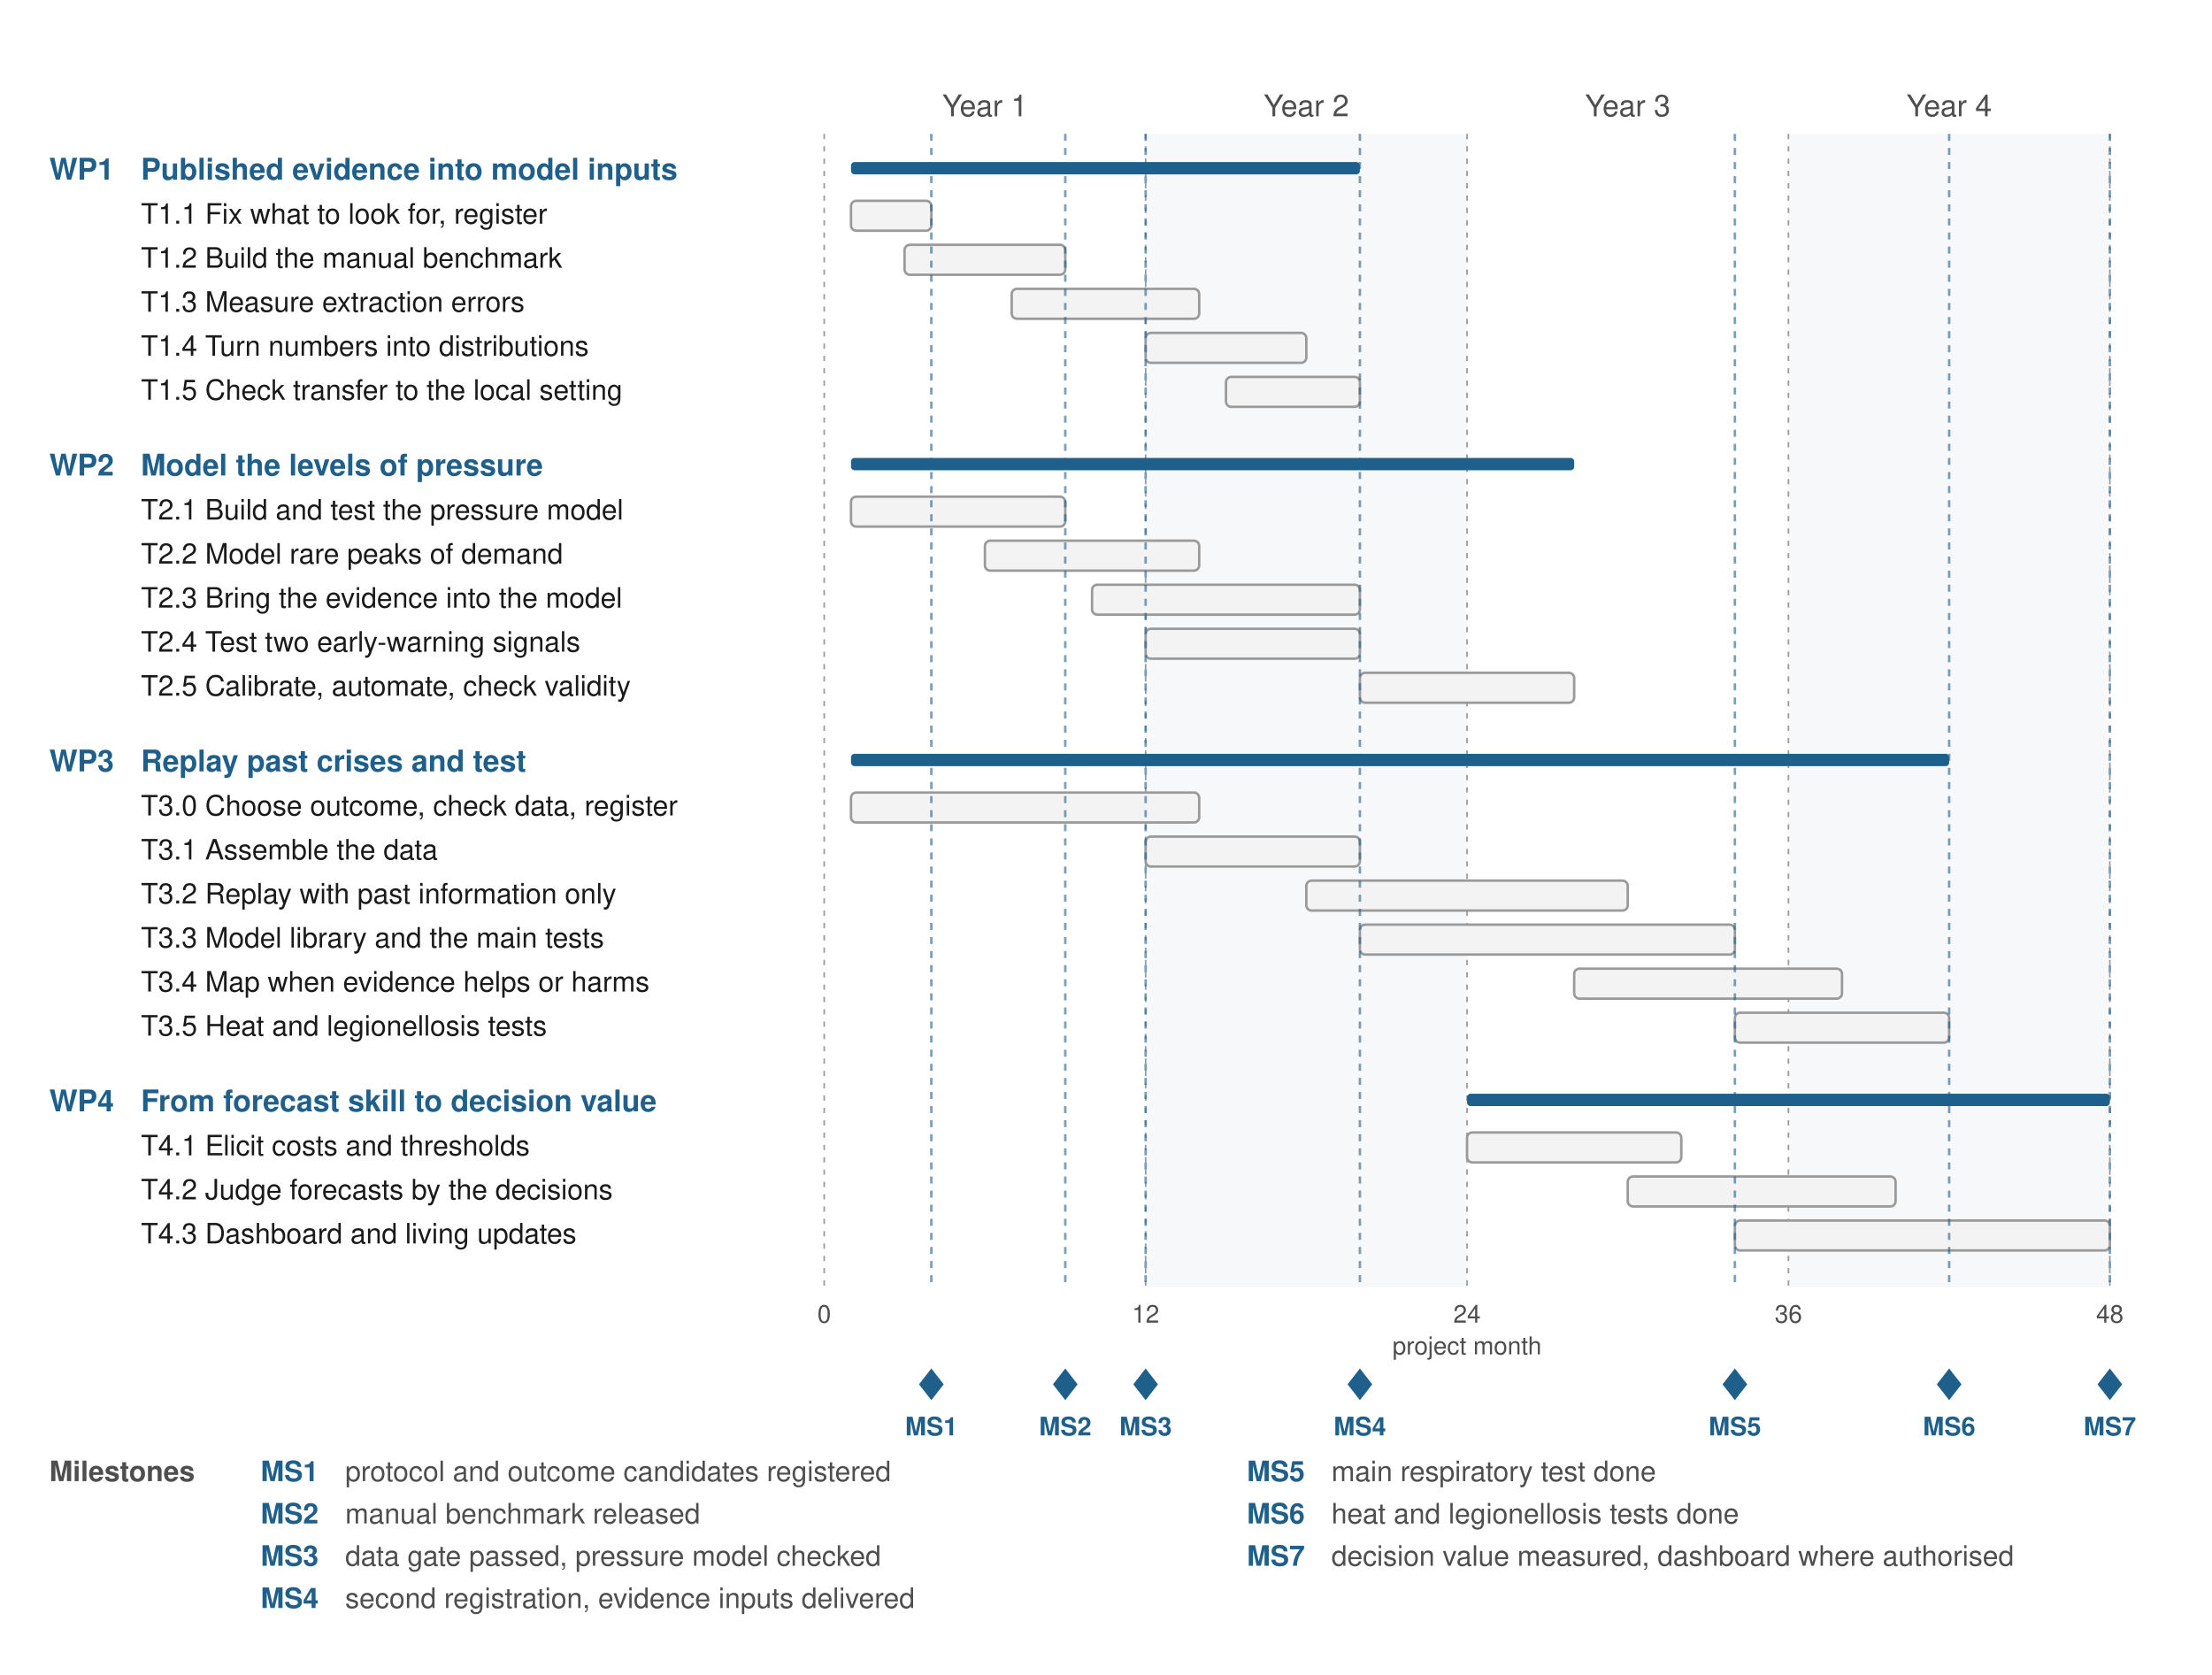
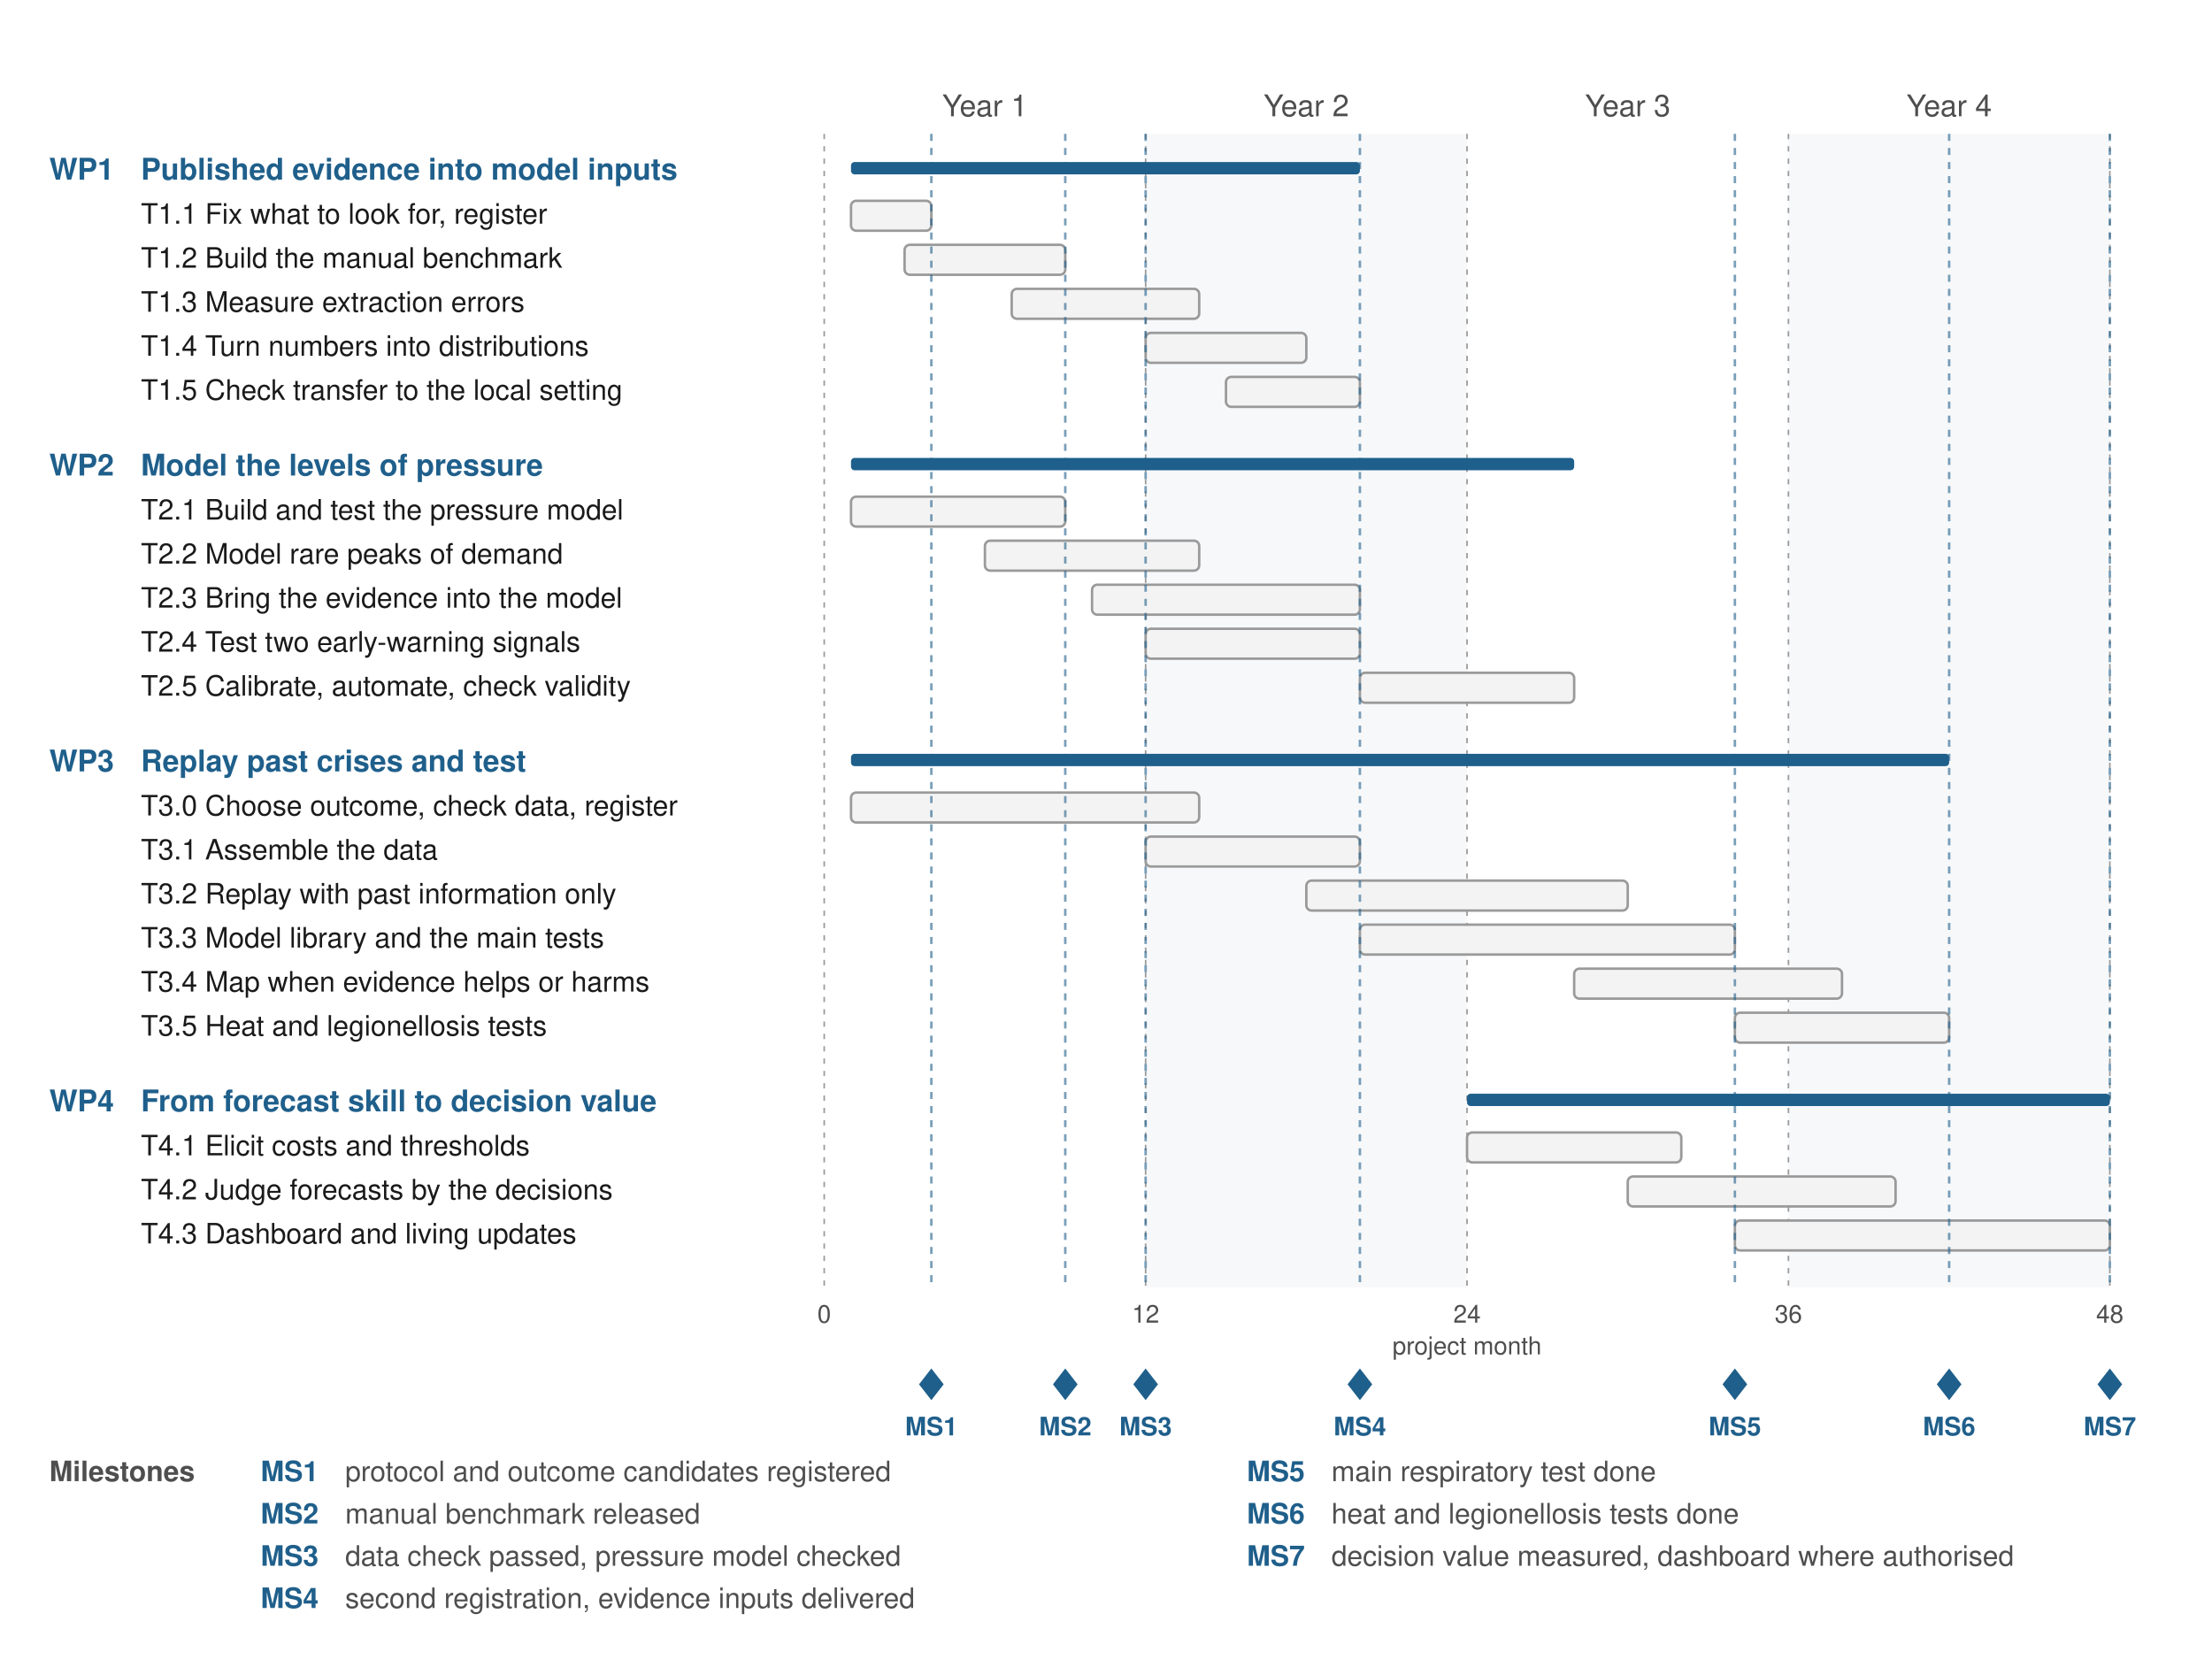
<svg xmlns="http://www.w3.org/2000/svg" width="1256" height="951" viewBox="0 0 1256 951">
  <defs>
    <marker id="a" viewBox="0 0 10 10" refX="9" refY="5" markerWidth="5" markerHeight="5" orient="auto-start-reverse">
      <path d="M 0 0 L 10 5 L 0 10 z" fill="#4e4e4e" />
    </marker>
  </defs>
  <rect width="1256" height="951" fill="white" />
  <g transform="translate(28,28)">
    <text x="531.25" y="38" font-family="Helvetica, Arial, sans-serif" font-size="17" fill="#4e4e4e" text-anchor="middle" font-weight="normal" font-style="normal">Year 1</text>
    <rect x="622.5" y="48" width="182.5" height="655" fill="#f7f8fa" />
    <text x="713.75" y="38" font-family="Helvetica, Arial, sans-serif" font-size="17" fill="#4e4e4e" text-anchor="middle" font-weight="normal" font-style="normal">Year 2</text>
    <text x="896.25" y="38" font-family="Helvetica, Arial, sans-serif" font-size="17" fill="#4e4e4e" text-anchor="middle" font-weight="normal" font-style="normal">Year 3</text>
    <rect x="987.5" y="48" width="182.5" height="655" fill="#f7f8fa" />
    <text x="1078.75" y="38" font-family="Helvetica, Arial, sans-serif" font-size="17" fill="#4e4e4e" text-anchor="middle" font-weight="normal" font-style="normal">Year 4</text>
    <line x1="440.0" y1="48" x2="440.0" y2="703" stroke="#9a9a9a" stroke-width="0.9" stroke-dasharray="3,4" />
    <text x="440.0" y="723" font-family="Helvetica, Arial, sans-serif" font-size="14" fill="#4e4e4e" text-anchor="middle" font-weight="normal" font-style="normal">0</text>
    <line x1="622.5" y1="48" x2="622.5" y2="703" stroke="#9a9a9a" stroke-width="0.9" stroke-dasharray="3,4" />
    <text x="622.5" y="723" font-family="Helvetica, Arial, sans-serif" font-size="14" fill="#4e4e4e" text-anchor="middle" font-weight="normal" font-style="normal">12</text>
    <line x1="805.0" y1="48" x2="805.0" y2="703" stroke="#9a9a9a" stroke-width="0.9" stroke-dasharray="3,4" />
    <text x="805.0" y="723" font-family="Helvetica, Arial, sans-serif" font-size="14" fill="#4e4e4e" text-anchor="middle" font-weight="normal" font-style="normal">24</text>
    <line x1="987.5" y1="48" x2="987.5" y2="703" stroke="#9a9a9a" stroke-width="0.9" stroke-dasharray="3,4" />
    <text x="987.5" y="723" font-family="Helvetica, Arial, sans-serif" font-size="14" fill="#4e4e4e" text-anchor="middle" font-weight="normal" font-style="normal">36</text>
    <line x1="1170.0" y1="48" x2="1170.0" y2="703" stroke="#9a9a9a" stroke-width="0.9" stroke-dasharray="3,4" />
    <text x="1170.0" y="723" font-family="Helvetica, Arial, sans-serif" font-size="14" fill="#4e4e4e" text-anchor="middle" font-weight="normal" font-style="normal">48</text>
    <text x="805.0" y="741" font-family="Helvetica, Arial, sans-serif" font-size="14" fill="#4e4e4e" text-anchor="middle" font-weight="normal" font-style="normal">project month</text>
    <text x="0" y="74" font-family="Helvetica, Arial, sans-serif" font-size="17" fill="#1f5f8b" text-anchor="start" font-weight="bold" font-style="normal">WP1</text>
    <text x="52" y="74" font-family="Helvetica, Arial, sans-serif" font-size="17" fill="#1f5f8b" text-anchor="start" font-weight="bold" font-style="normal">Published evidence into model inputs</text>
    <rect x="455.208" y="64" width="288.958" height="7" rx="2" fill="#1f5f8b" stroke="#1f5f8b" stroke-width="0" />
    <text x="52" y="99" font-family="Helvetica, Arial, sans-serif" font-size="16" fill="#1a1a1a" text-anchor="start" font-weight="normal" font-style="normal">T1.1 Fix what to look for, register</text>
    <rect x="455.208" y="86" width="45.625" height="17" rx="3" fill="#f3f3f3" stroke="#9a9a9a" stroke-width="1.4" />
    <text x="52" y="124" font-family="Helvetica, Arial, sans-serif" font-size="16" fill="#1a1a1a" text-anchor="start" font-weight="normal" font-style="normal">T1.2 Build the manual benchmark</text>
    <rect x="485.625" y="111" width="91.25" height="17" rx="3" fill="#f3f3f3" stroke="#9a9a9a" stroke-width="1.4" />
    <text x="52" y="149" font-family="Helvetica, Arial, sans-serif" font-size="16" fill="#1a1a1a" text-anchor="start" font-weight="normal" font-style="normal">T1.3 Measure extraction errors</text>
    <rect x="546.458" y="136" width="106.458" height="17" rx="3" fill="#f3f3f3" stroke="#9a9a9a" stroke-width="1.4" />
    <text x="52" y="174" font-family="Helvetica, Arial, sans-serif" font-size="16" fill="#1a1a1a" text-anchor="start" font-weight="normal" font-style="normal">T1.4 Turn numbers into distributions</text>
    <rect x="622.5" y="161" width="91.25" height="17" rx="3" fill="#f3f3f3" stroke="#9a9a9a" stroke-width="1.4" />
    <text x="52" y="199" font-family="Helvetica, Arial, sans-serif" font-size="16" fill="#1a1a1a" text-anchor="start" font-weight="normal" font-style="normal">T1.5 Check transfer to the local setting</text>
    <rect x="668.125" y="186" width="76.042" height="17" rx="3" fill="#f3f3f3" stroke="#9a9a9a" stroke-width="1.4" />
    <text x="0" y="242" font-family="Helvetica, Arial, sans-serif" font-size="17" fill="#1f5f8b" text-anchor="start" font-weight="bold" font-style="normal">WP2</text>
    <text x="52" y="242" font-family="Helvetica, Arial, sans-serif" font-size="17" fill="#1f5f8b" text-anchor="start" font-weight="bold" font-style="normal">Model the levels of pressure</text>
    <rect x="455.208" y="232" width="410.625" height="7" rx="2" fill="#1f5f8b" stroke="#1f5f8b" stroke-width="0" />
    <text x="52" y="267" font-family="Helvetica, Arial, sans-serif" font-size="16" fill="#1a1a1a" text-anchor="start" font-weight="normal" font-style="normal">T2.1 Build and test the pressure model</text>
    <rect x="455.208" y="254" width="121.667" height="17" rx="3" fill="#f3f3f3" stroke="#9a9a9a" stroke-width="1.4" />
    <text x="52" y="292" font-family="Helvetica, Arial, sans-serif" font-size="16" fill="#1a1a1a" text-anchor="start" font-weight="normal" font-style="normal">T2.2 Model rare peaks of demand</text>
    <rect x="531.25" y="279" width="121.667" height="17" rx="3" fill="#f3f3f3" stroke="#9a9a9a" stroke-width="1.4" />
    <text x="52" y="317" font-family="Helvetica, Arial, sans-serif" font-size="16" fill="#1a1a1a" text-anchor="start" font-weight="normal" font-style="normal">T2.3 Bring the evidence into the model</text>
    <rect x="592.083" y="304" width="152.083" height="17" rx="3" fill="#f3f3f3" stroke="#9a9a9a" stroke-width="1.4" />
    <text x="52" y="342" font-family="Helvetica, Arial, sans-serif" font-size="16" fill="#1a1a1a" text-anchor="start" font-weight="normal" font-style="normal">T2.4 Test two early-warning signals</text>
    <rect x="622.5" y="329" width="121.667" height="17" rx="3" fill="#f3f3f3" stroke="#9a9a9a" stroke-width="1.4" />
    <text x="52" y="367" font-family="Helvetica, Arial, sans-serif" font-size="16" fill="#1a1a1a" text-anchor="start" font-weight="normal" font-style="normal">T2.5 Calibrate, automate, check validity</text>
    <rect x="744.167" y="354" width="121.667" height="17" rx="3" fill="#f3f3f3" stroke="#9a9a9a" stroke-width="1.4" />
    <text x="0" y="410" font-family="Helvetica, Arial, sans-serif" font-size="17" fill="#1f5f8b" text-anchor="start" font-weight="bold" font-style="normal">WP3</text>
    <text x="52" y="410" font-family="Helvetica, Arial, sans-serif" font-size="17" fill="#1f5f8b" text-anchor="start" font-weight="bold" font-style="normal">Replay past crises and test</text>
    <rect x="455.208" y="400" width="623.542" height="7" rx="2" fill="#1f5f8b" stroke="#1f5f8b" stroke-width="0" />
    <text x="52" y="435" font-family="Helvetica, Arial, sans-serif" font-size="16" fill="#1a1a1a" text-anchor="start" font-weight="normal" font-style="normal">T3.0 Choose outcome, check data, register</text>
    <rect x="455.208" y="422" width="197.708" height="17" rx="3" fill="#f3f3f3" stroke="#9a9a9a" stroke-width="1.4" />
    <text x="52" y="460" font-family="Helvetica, Arial, sans-serif" font-size="16" fill="#1a1a1a" text-anchor="start" font-weight="normal" font-style="normal">T3.1 Assemble the data</text>
    <rect x="622.5" y="447" width="121.667" height="17" rx="3" fill="#f3f3f3" stroke="#9a9a9a" stroke-width="1.4" />
    <text x="52" y="485" font-family="Helvetica, Arial, sans-serif" font-size="16" fill="#1a1a1a" text-anchor="start" font-weight="normal" font-style="normal">T3.2 Replay with past information only</text>
    <rect x="713.75" y="472" width="182.5" height="17" rx="3" fill="#f3f3f3" stroke="#9a9a9a" stroke-width="1.4" />
    <text x="52" y="510" font-family="Helvetica, Arial, sans-serif" font-size="16" fill="#1a1a1a" text-anchor="start" font-weight="normal" font-style="normal">T3.3 Model library and the main tests</text>
    <rect x="744.167" y="497" width="212.917" height="17" rx="3" fill="#f3f3f3" stroke="#9a9a9a" stroke-width="1.4" />
    <text x="52" y="535" font-family="Helvetica, Arial, sans-serif" font-size="16" fill="#1a1a1a" text-anchor="start" font-weight="normal" font-style="normal">T3.4 Map when evidence helps or harms</text>
    <rect x="865.833" y="522" width="152.083" height="17" rx="3" fill="#f3f3f3" stroke="#9a9a9a" stroke-width="1.4" />
    <text x="52" y="560" font-family="Helvetica, Arial, sans-serif" font-size="16" fill="#1a1a1a" text-anchor="start" font-weight="normal" font-style="normal">T3.5 Heat and legionellosis tests</text>
    <rect x="957.083" y="547" width="121.667" height="17" rx="3" fill="#f3f3f3" stroke="#9a9a9a" stroke-width="1.4" />
    <text x="0" y="603" font-family="Helvetica, Arial, sans-serif" font-size="17" fill="#1f5f8b" text-anchor="start" font-weight="bold" font-style="normal">WP4</text>
    <text x="52" y="603" font-family="Helvetica, Arial, sans-serif" font-size="17" fill="#1f5f8b" text-anchor="start" font-weight="bold" font-style="normal">From forecast skill to decision value</text>
    <rect x="805.0" y="593" width="365.0" height="7" rx="2" fill="#1f5f8b" stroke="#1f5f8b" stroke-width="0" />
    <text x="52" y="628" font-family="Helvetica, Arial, sans-serif" font-size="16" fill="#1a1a1a" text-anchor="start" font-weight="normal" font-style="normal">T4.1 Elicit costs and thresholds</text>
    <rect x="805.0" y="615" width="121.667" height="17" rx="3" fill="#f3f3f3" stroke="#9a9a9a" stroke-width="1.4" />
    <text x="52" y="653" font-family="Helvetica, Arial, sans-serif" font-size="16" fill="#1a1a1a" text-anchor="start" font-weight="normal" font-style="normal">T4.2 Judge forecasts by the decisions</text>
    <rect x="896.25" y="640" width="152.083" height="17" rx="3" fill="#f3f3f3" stroke="#9a9a9a" stroke-width="1.4" />
    <text x="52" y="678" font-family="Helvetica, Arial, sans-serif" font-size="16" fill="#1a1a1a" text-anchor="start" font-weight="normal" font-style="normal">T4.3 Dashboard and living updates</text>
    <rect x="957.083" y="665" width="212.917" height="17" rx="3" fill="#f3f3f3" stroke="#9a9a9a" stroke-width="1.4" />
    <line x1="500.833" y1="48" x2="500.833" y2="703" stroke="#1f5f8b" stroke-width="1.4" stroke-dasharray="4,4" opacity="0.6" />
    <polygon points="500.833,749 507.833,758 500.833,767 493.833,758" fill="#1f5f8b" />
    <text x="500.833" y="787" font-family="Helvetica, Arial, sans-serif" font-size="14.5" fill="#1f5f8b" text-anchor="middle" font-weight="bold" font-style="normal">MS1</text>
    <line x1="576.875" y1="48" x2="576.875" y2="703" stroke="#1f5f8b" stroke-width="1.4" stroke-dasharray="4,4" opacity="0.6" />
    <polygon points="576.875,749 583.875,758 576.875,767 569.875,758" fill="#1f5f8b" />
    <text x="576.875" y="787" font-family="Helvetica, Arial, sans-serif" font-size="14.5" fill="#1f5f8b" text-anchor="middle" font-weight="bold" font-style="normal">MS2</text>
    <line x1="622.5" y1="48" x2="622.5" y2="703" stroke="#1f5f8b" stroke-width="1.4" stroke-dasharray="4,4" opacity="0.6" />
    <polygon points="622.5,749 629.5,758 622.5,767 615.5,758" fill="#1f5f8b" />
    <text x="622.5" y="787" font-family="Helvetica, Arial, sans-serif" font-size="14.5" fill="#1f5f8b" text-anchor="middle" font-weight="bold" font-style="normal">MS3</text>
    <line x1="744.167" y1="48" x2="744.167" y2="703" stroke="#1f5f8b" stroke-width="1.4" stroke-dasharray="4,4" opacity="0.6" />
    <polygon points="744.167,749 751.167,758 744.167,767 737.167,758" fill="#1f5f8b" />
    <text x="744.167" y="787" font-family="Helvetica, Arial, sans-serif" font-size="14.5" fill="#1f5f8b" text-anchor="middle" font-weight="bold" font-style="normal">MS4</text>
    <line x1="957.083" y1="48" x2="957.083" y2="703" stroke="#1f5f8b" stroke-width="1.4" stroke-dasharray="4,4" opacity="0.6" />
    <polygon points="957.083,749 964.083,758 957.083,767 950.083,758" fill="#1f5f8b" />
    <text x="957.083" y="787" font-family="Helvetica, Arial, sans-serif" font-size="14.5" fill="#1f5f8b" text-anchor="middle" font-weight="bold" font-style="normal">MS5</text>
    <line x1="1078.75" y1="48" x2="1078.75" y2="703" stroke="#1f5f8b" stroke-width="1.4" stroke-dasharray="4,4" opacity="0.6" />
    <polygon points="1078.75,749 1085.75,758 1078.75,767 1071.75,758" fill="#1f5f8b" />
    <text x="1078.75" y="787" font-family="Helvetica, Arial, sans-serif" font-size="14.5" fill="#1f5f8b" text-anchor="middle" font-weight="bold" font-style="normal">MS6</text>
    <line x1="1170.0" y1="48" x2="1170.0" y2="703" stroke="#1f5f8b" stroke-width="1.4" stroke-dasharray="4,4" opacity="0.6" />
    <polygon points="1170.0,749 1177.0,758 1170.0,767 1163.0,758" fill="#1f5f8b" />
    <text x="1170.0" y="787" font-family="Helvetica, Arial, sans-serif" font-size="14.5" fill="#1f5f8b" text-anchor="middle" font-weight="bold" font-style="normal">MS7</text>
    <text x="0" y="813" font-family="Helvetica, Arial, sans-serif" font-size="16" fill="#4e4e4e" text-anchor="start" font-weight="bold" font-style="normal">Milestones</text>
    <text x="120" y="813" font-family="Helvetica, Arial, sans-serif" font-size="16" fill="#1f5f8b" text-anchor="start" font-weight="bold" font-style="normal">MS1</text>
    <text x="168" y="813" font-family="Helvetica, Arial, sans-serif" font-size="16" fill="#4e4e4e" text-anchor="start" font-weight="normal" font-style="normal">protocol and outcome candidates registered</text>
    <text x="120" y="837" font-family="Helvetica, Arial, sans-serif" font-size="16" fill="#1f5f8b" text-anchor="start" font-weight="bold" font-style="normal">MS2</text>
    <text x="168" y="837" font-family="Helvetica, Arial, sans-serif" font-size="16" fill="#4e4e4e" text-anchor="start" font-weight="normal" font-style="normal">manual benchmark released</text>
    <text x="120" y="861" font-family="Helvetica, Arial, sans-serif" font-size="16" fill="#1f5f8b" text-anchor="start" font-weight="bold" font-style="normal">MS3</text>
-     <text x="168" y="861" font-family="Helvetica, Arial, sans-serif" font-size="16" fill="#4e4e4e" text-anchor="start" font-weight="normal" font-style="normal">data gate passed, pressure model checked</text>
+     <text x="168" y="861" font-family="Helvetica, Arial, sans-serif" font-size="16" fill="#4e4e4e" text-anchor="start" font-weight="normal" font-style="normal">data check passed, pressure model checked</text>
    <text x="120" y="885" font-family="Helvetica, Arial, sans-serif" font-size="16" fill="#1f5f8b" text-anchor="start" font-weight="bold" font-style="normal">MS4</text>
    <text x="168" y="885" font-family="Helvetica, Arial, sans-serif" font-size="16" fill="#4e4e4e" text-anchor="start" font-weight="normal" font-style="normal">second registration, evidence inputs delivered</text>
    <text x="680" y="813" font-family="Helvetica, Arial, sans-serif" font-size="16" fill="#1f5f8b" text-anchor="start" font-weight="bold" font-style="normal">MS5</text>
    <text x="728" y="813" font-family="Helvetica, Arial, sans-serif" font-size="16" fill="#4e4e4e" text-anchor="start" font-weight="normal" font-style="normal">main respiratory test done</text>
    <text x="680" y="837" font-family="Helvetica, Arial, sans-serif" font-size="16" fill="#1f5f8b" text-anchor="start" font-weight="bold" font-style="normal">MS6</text>
    <text x="728" y="837" font-family="Helvetica, Arial, sans-serif" font-size="16" fill="#4e4e4e" text-anchor="start" font-weight="normal" font-style="normal">heat and legionellosis tests done</text>
    <text x="680" y="861" font-family="Helvetica, Arial, sans-serif" font-size="16" fill="#1f5f8b" text-anchor="start" font-weight="bold" font-style="normal">MS7</text>
    <text x="728" y="861" font-family="Helvetica, Arial, sans-serif" font-size="16" fill="#4e4e4e" text-anchor="start" font-weight="normal" font-style="normal">decision value measured, dashboard where authorised</text>
  </g>
</svg>
